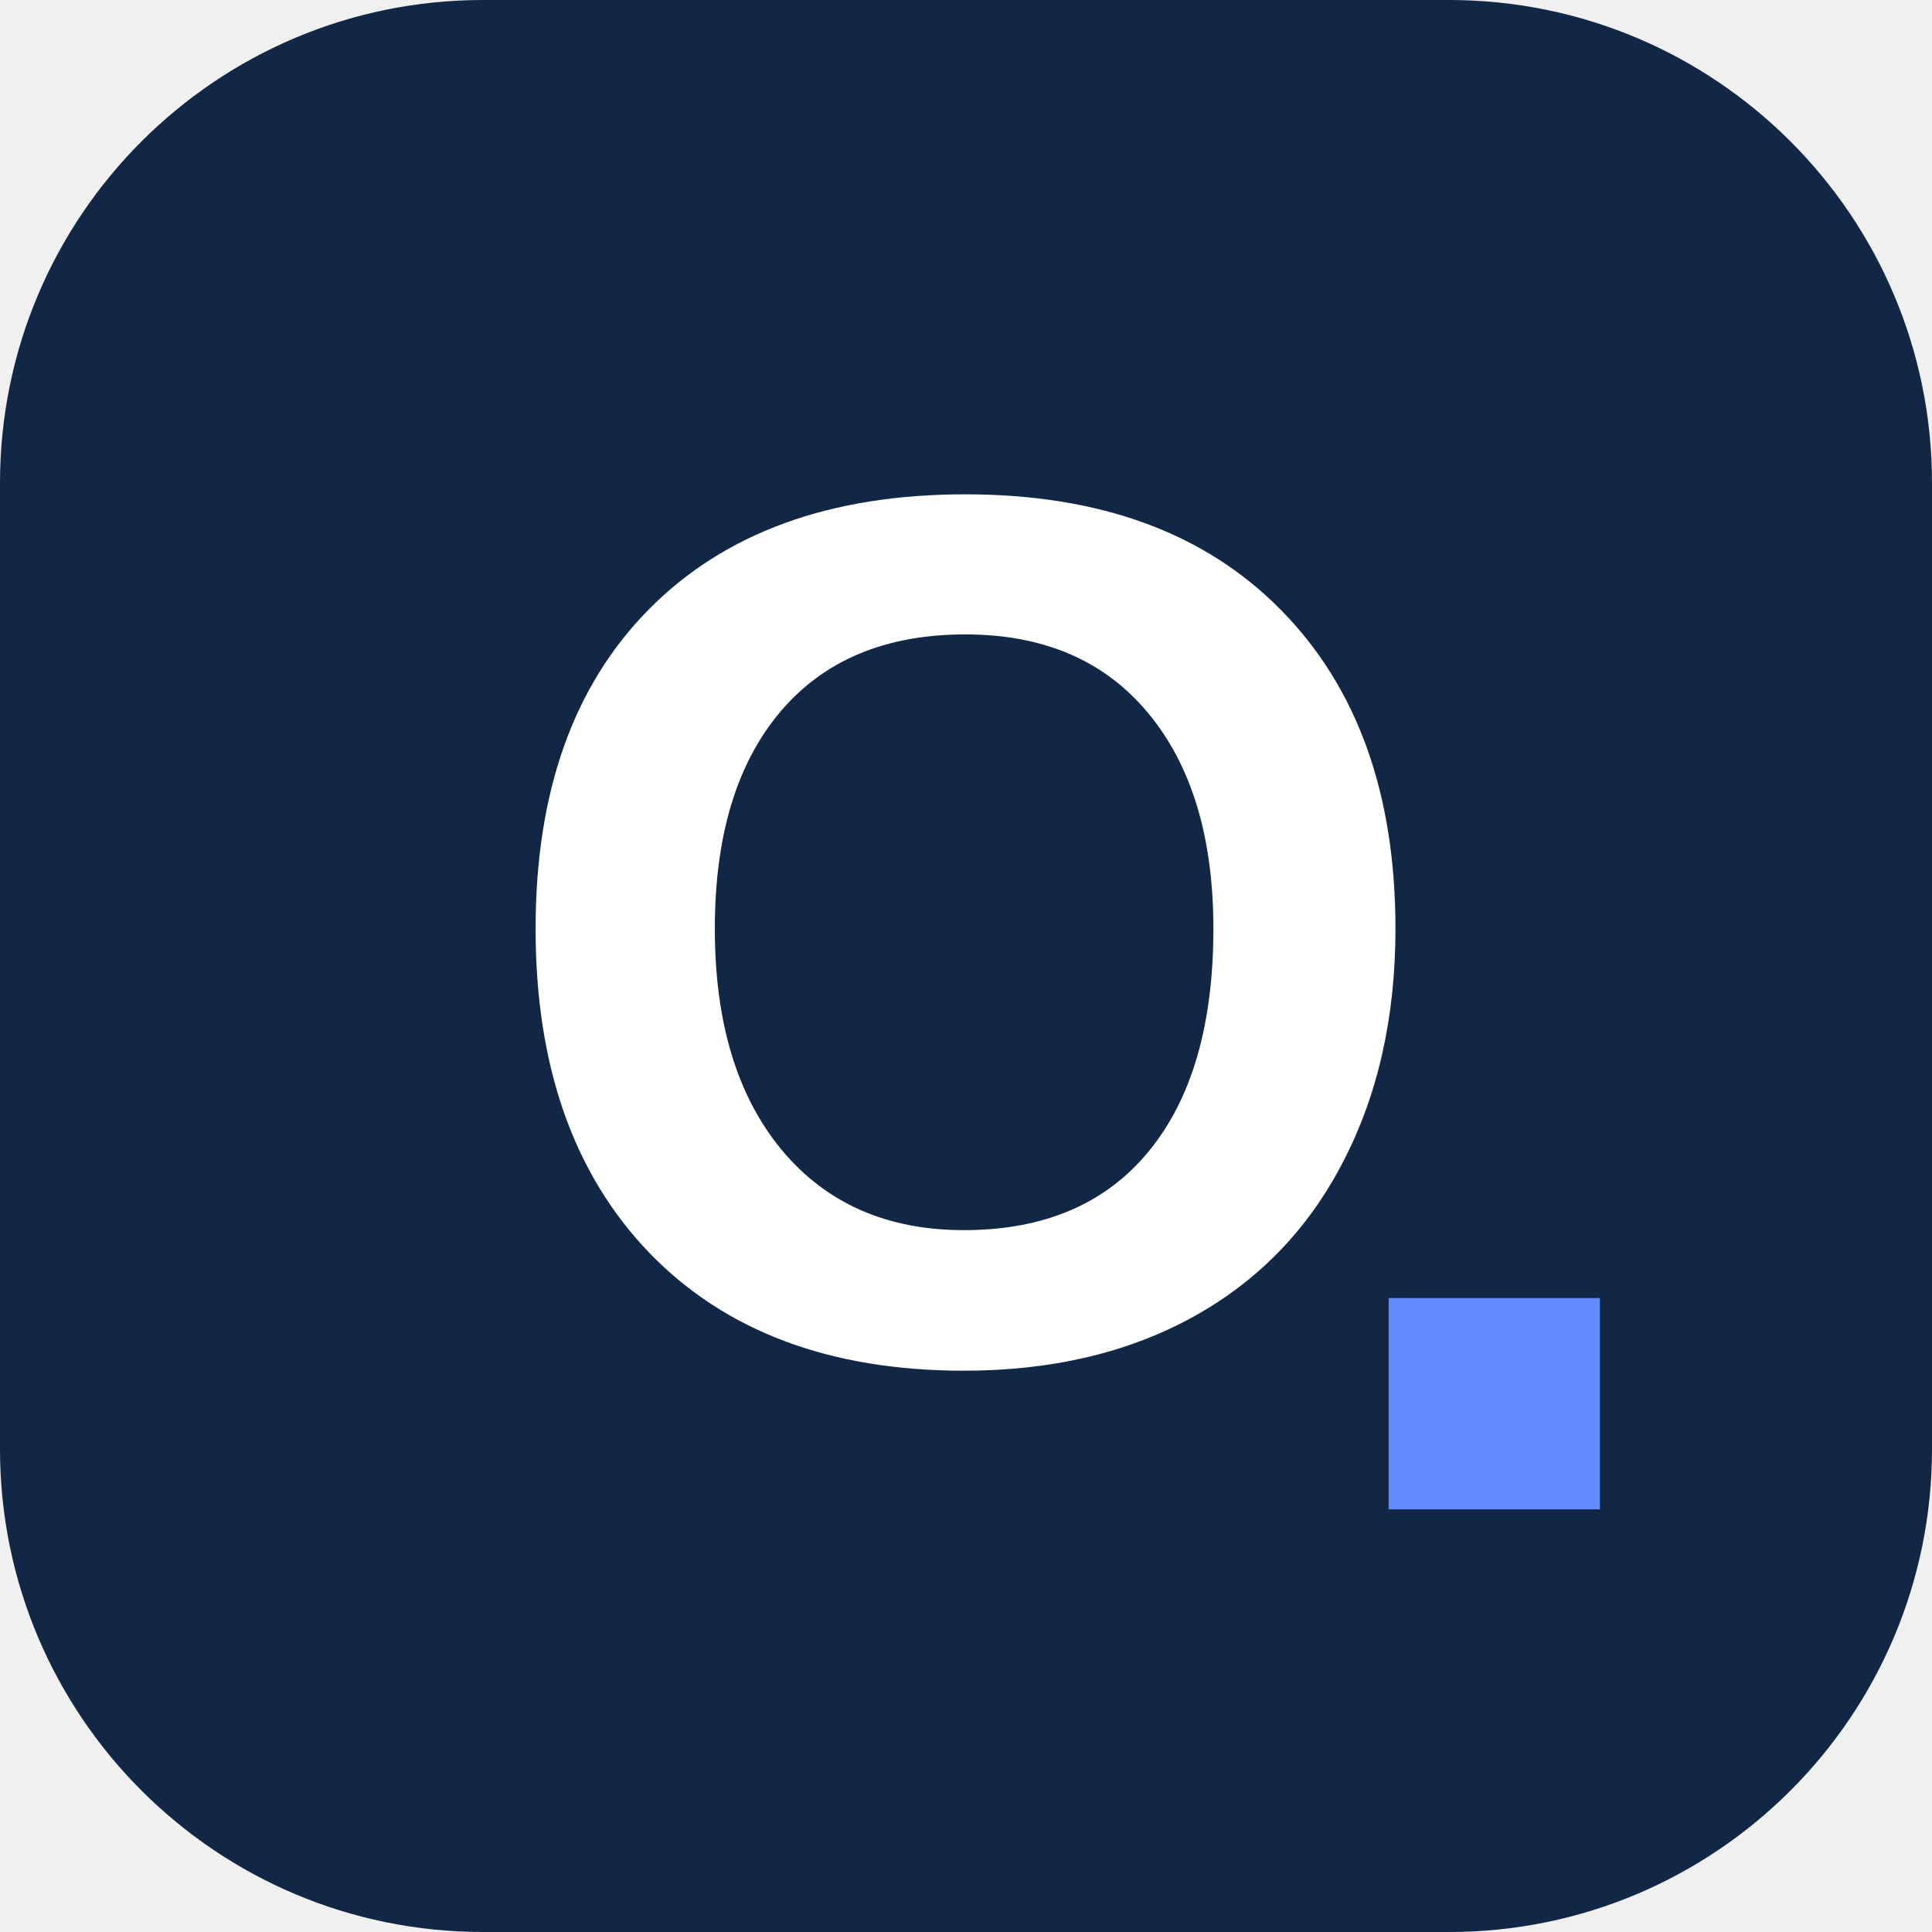
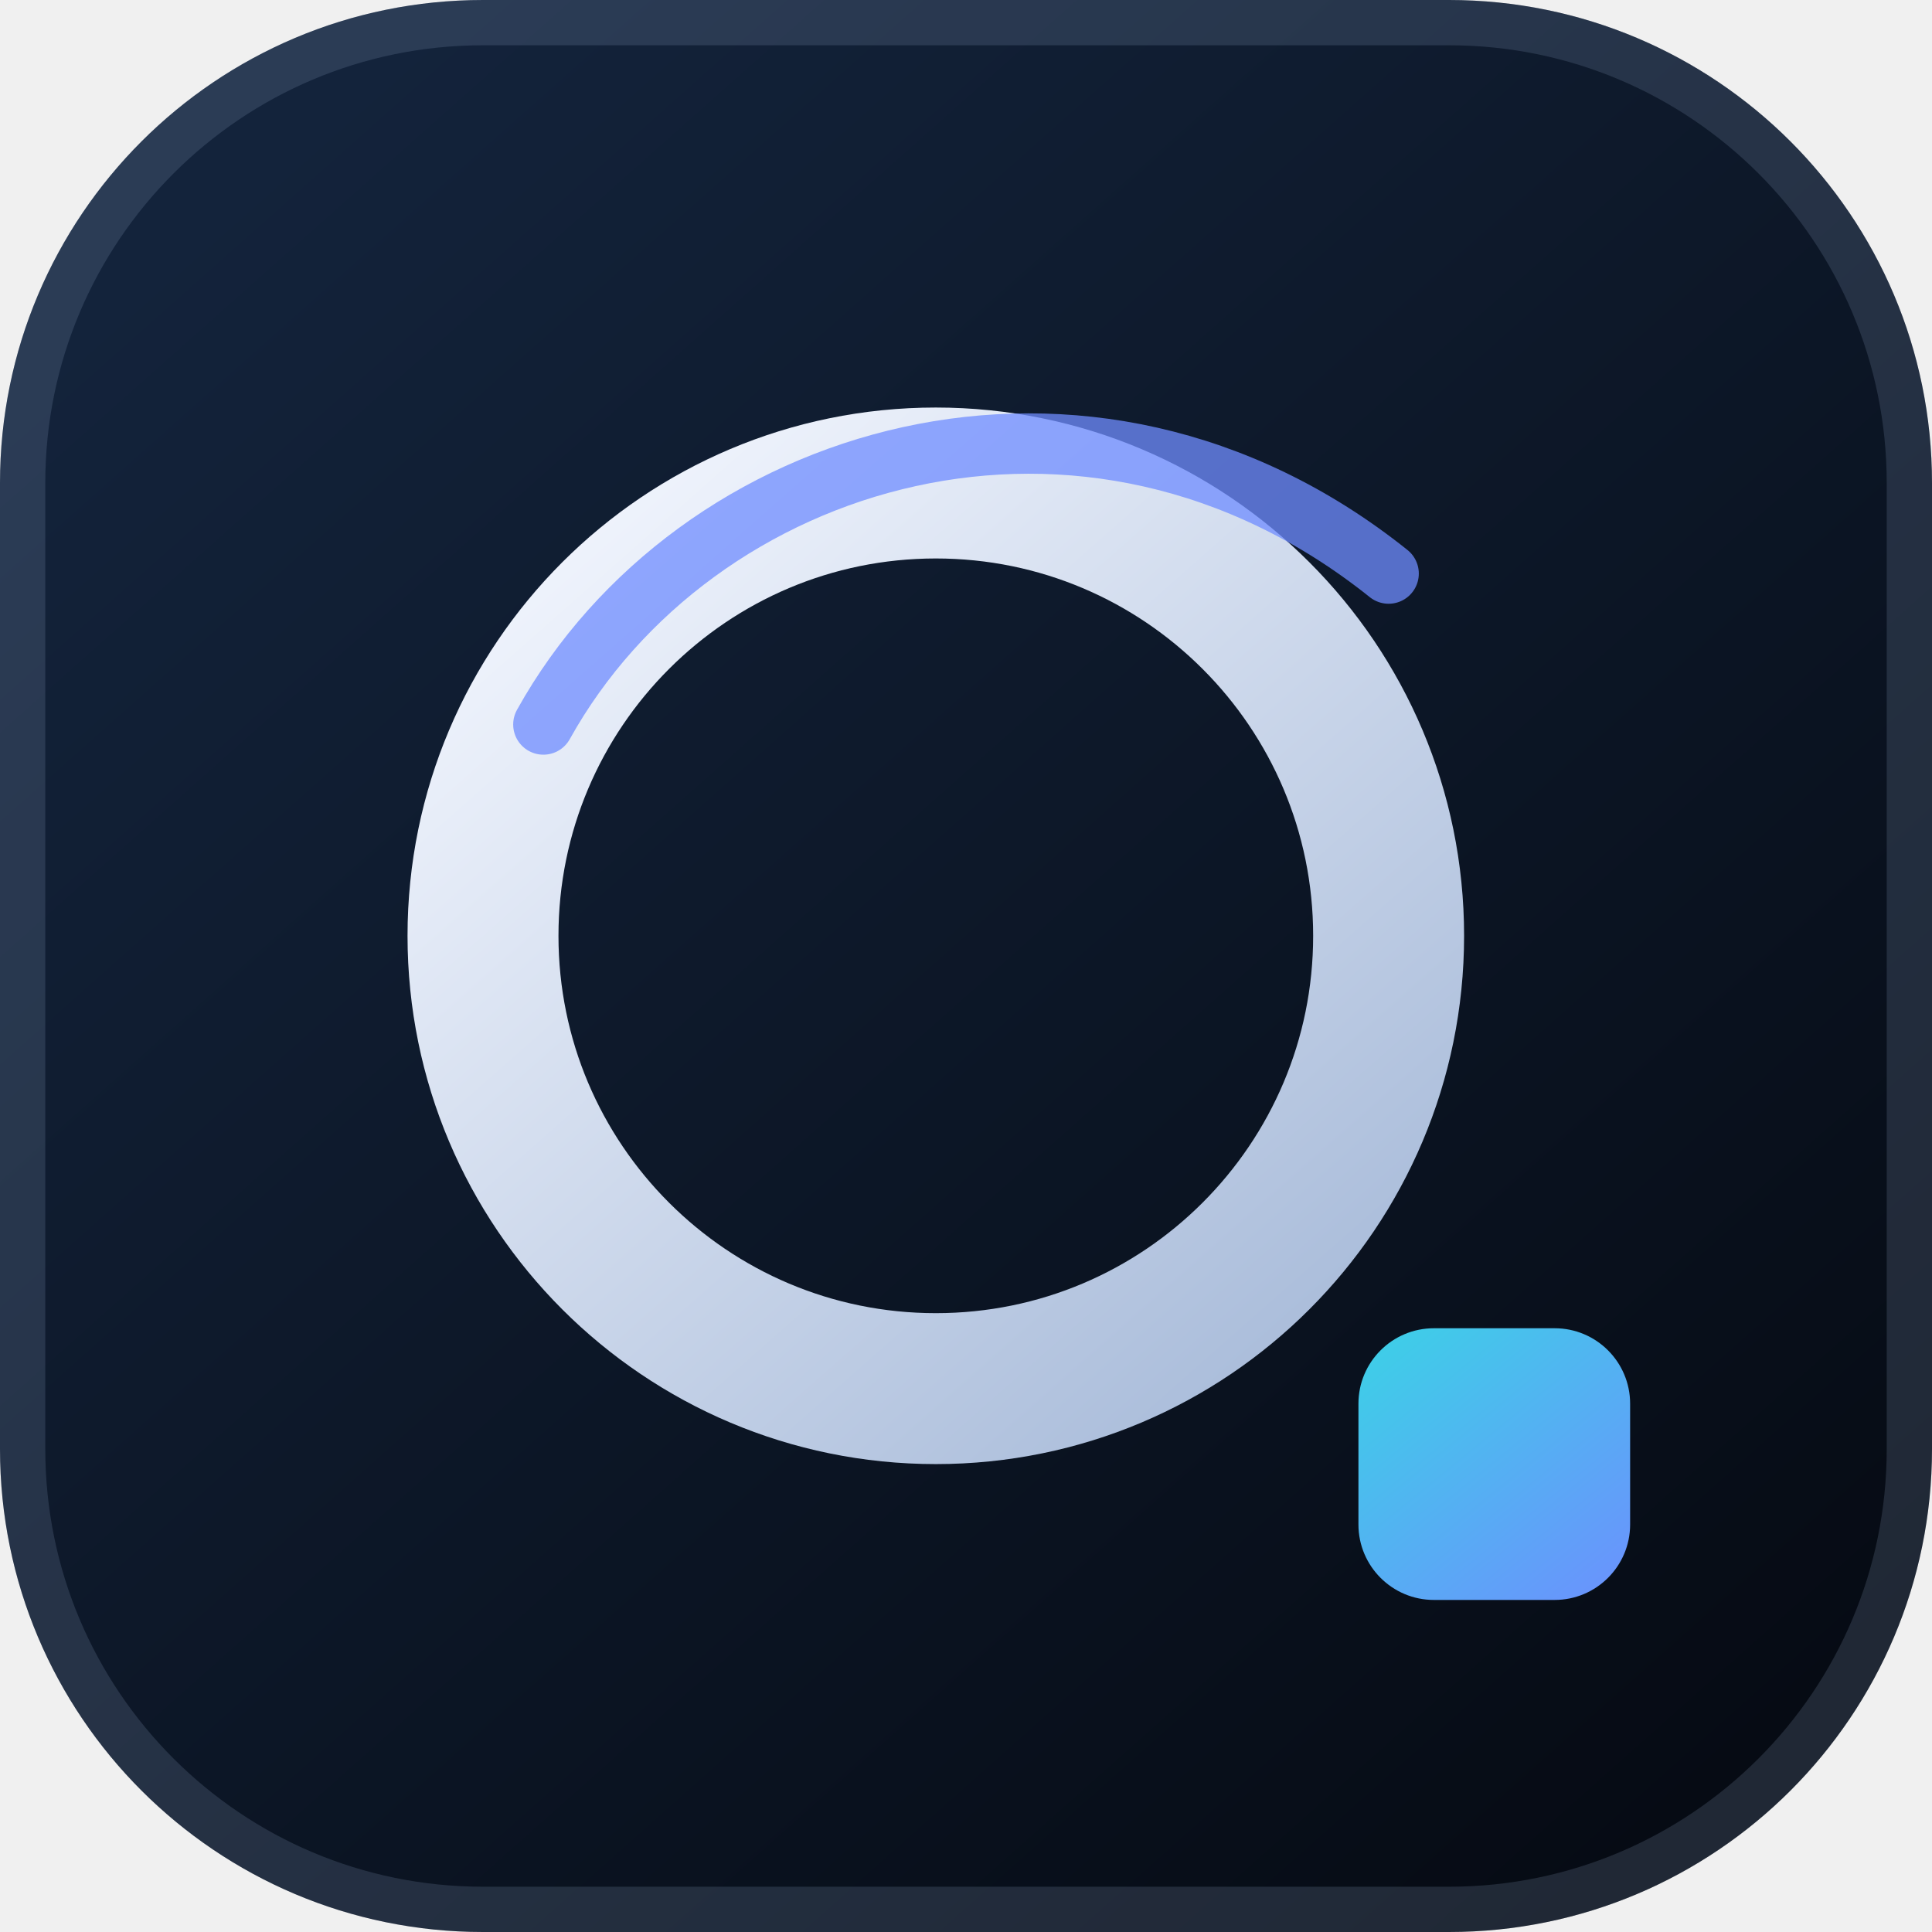
- <svg xmlns="http://www.w3.org/2000/svg" viewBox="0 0 64 64">
-   <rect width="64" height="64" rx="16" fill="#112745" />
-   <text x="32" y="45" text-anchor="middle" font-size="41" font-family="Arial,sans-serif" font-weight="700" fill="white">O</text>
-   <rect x="46" y="43" width="7" height="7" fill="#628bff" />
+ <svg xmlns="http://www.w3.org/2000/svg" viewBox="0 0 64 64" role="img" aria-label="OriginMind">
+   <defs>
+     <linearGradient id="bg" x1="8" y1="6" x2="56" y2="60" gradientUnits="userSpaceOnUse">
+       <stop stop-color="#13233b" />
+       <stop offset="1" stop-color="#060b14" />
+     </linearGradient>
+     <linearGradient id="ring" x1="17" y1="15" x2="47" y2="49" gradientUnits="userSpaceOnUse">
+       <stop stop-color="#f5f8ff" />
+       <stop offset="1" stop-color="#9fb4d5" />
+     </linearGradient>
+     <linearGradient id="signal" x1="45" y1="43" x2="54" y2="54" gradientUnits="userSpaceOnUse">
+       <stop stop-color="#38d6e5" />
+       <stop offset="1" stop-color="#6f8cff" />
+     </linearGradient>
+   </defs>
+   <rect width="64" height="64" rx="16" fill="url(#bg)" />
+   <rect x=".75" y=".75" width="62.5" height="62.5" rx="15.25" fill="none" stroke="#99aed0" stroke-opacity=".18" stroke-width="1.5" />
+   <circle cx="31" cy="31" r="15" fill="none" stroke="url(#ring)" stroke-width="5" />
+   <path d="M18 24c5-9 18-13 28-5" fill="none" stroke="#6f8cff" stroke-linecap="round" stroke-width="2" opacity=".75" />
+   <rect x="45" y="44" width="9" height="9" rx="2.5" fill="url(#signal)" />
</svg>
